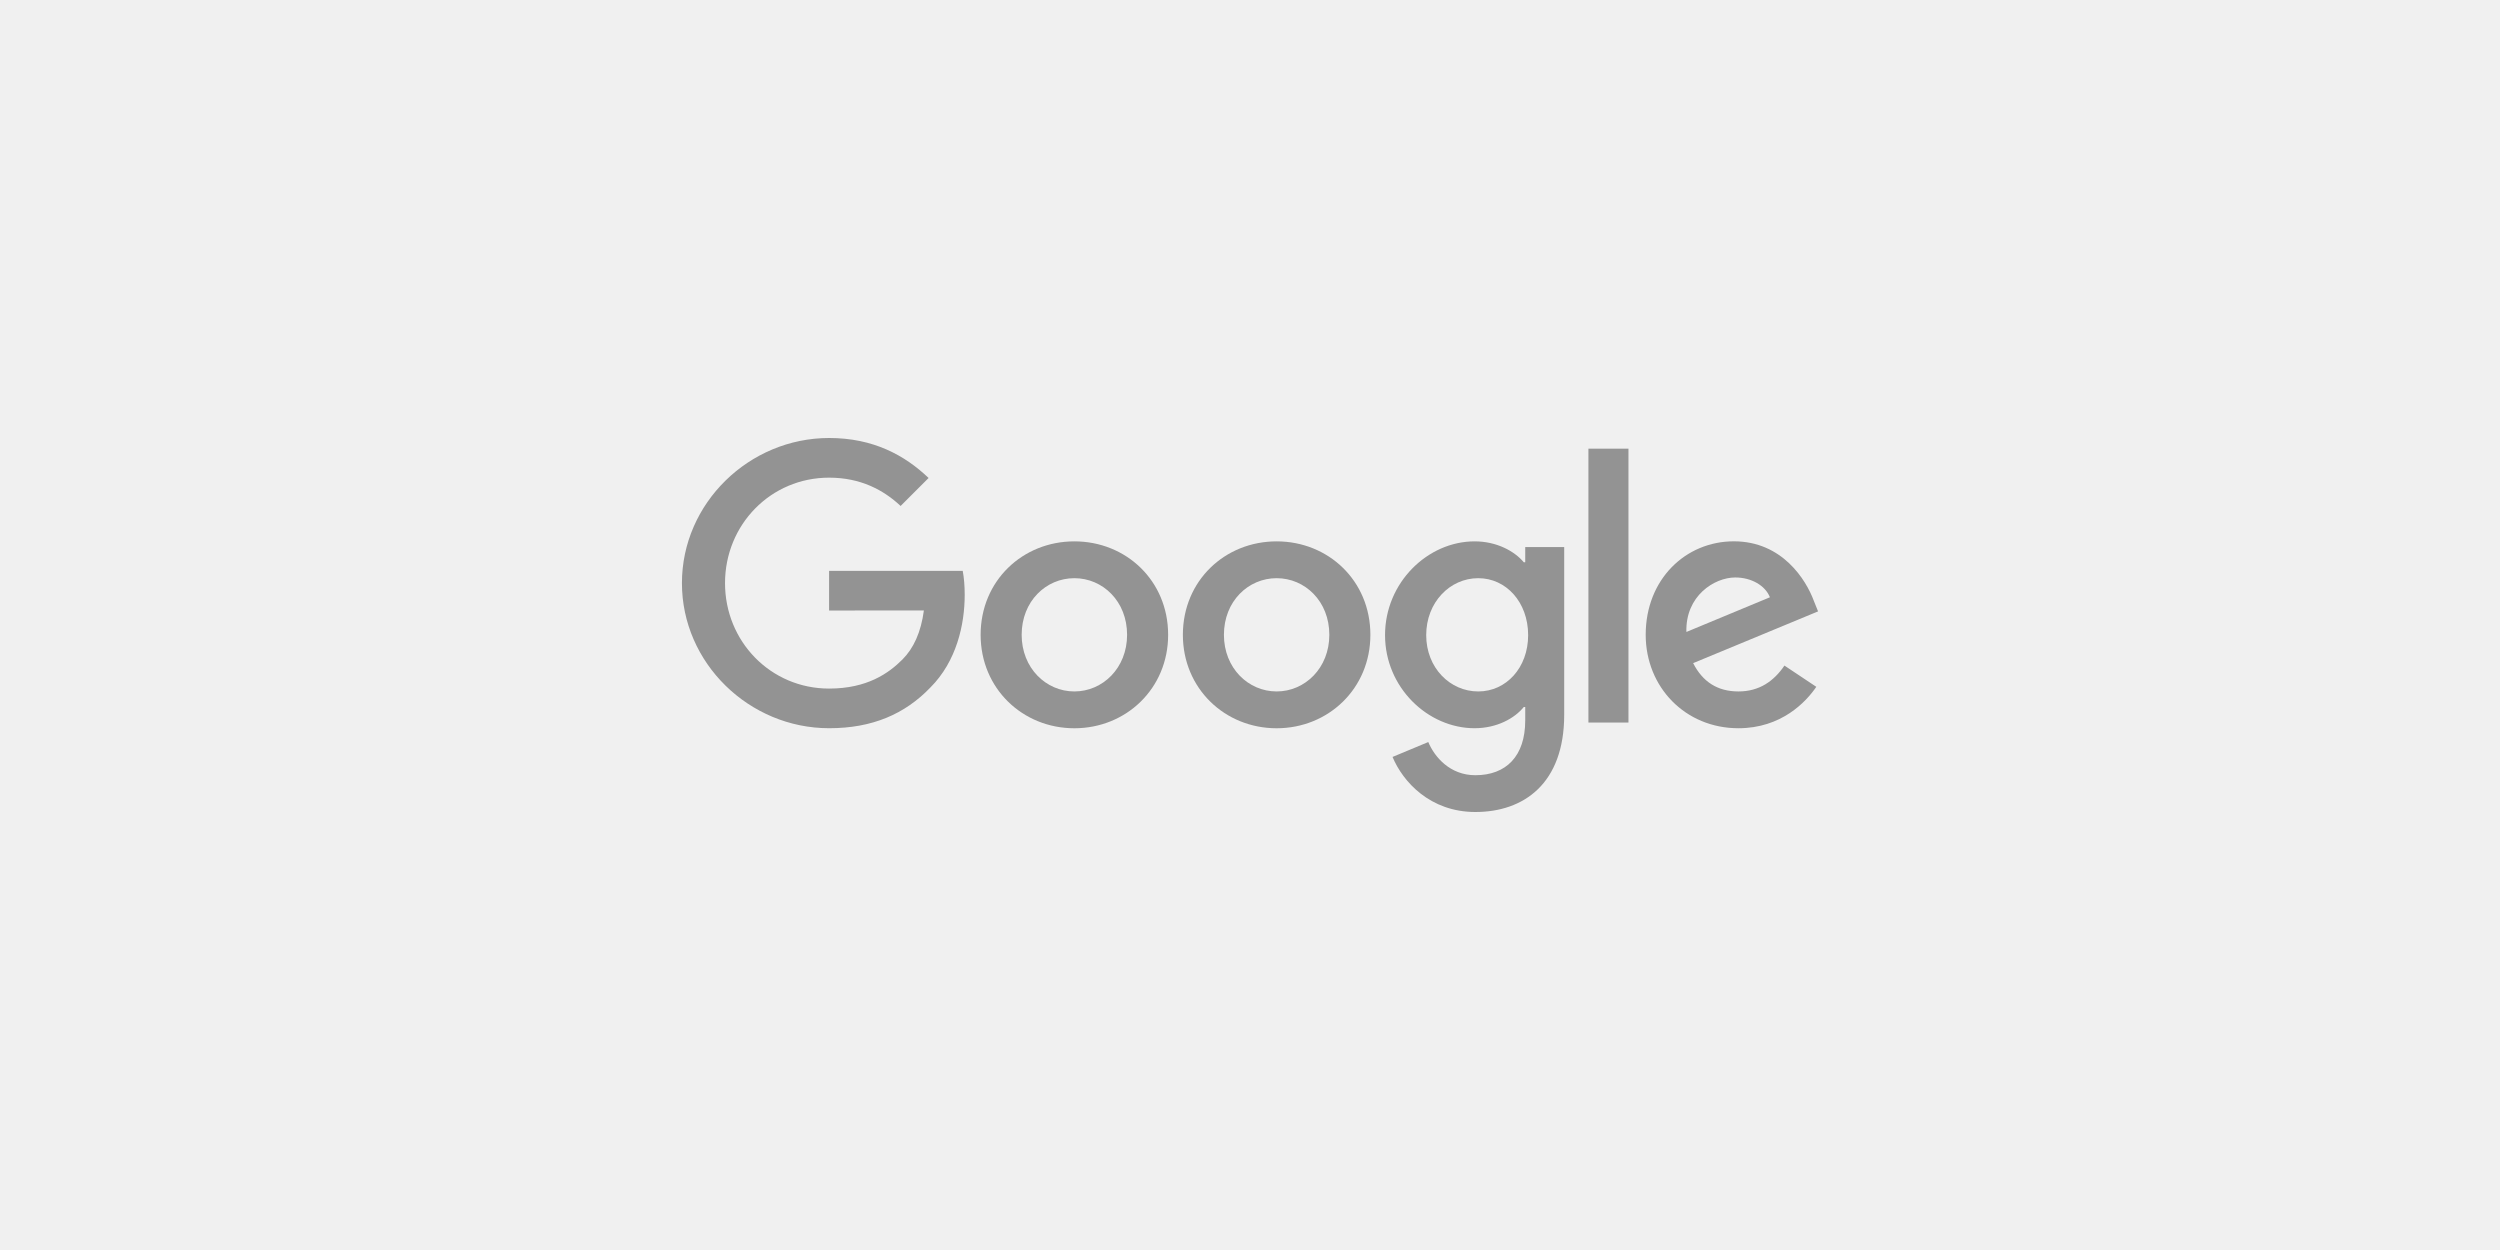
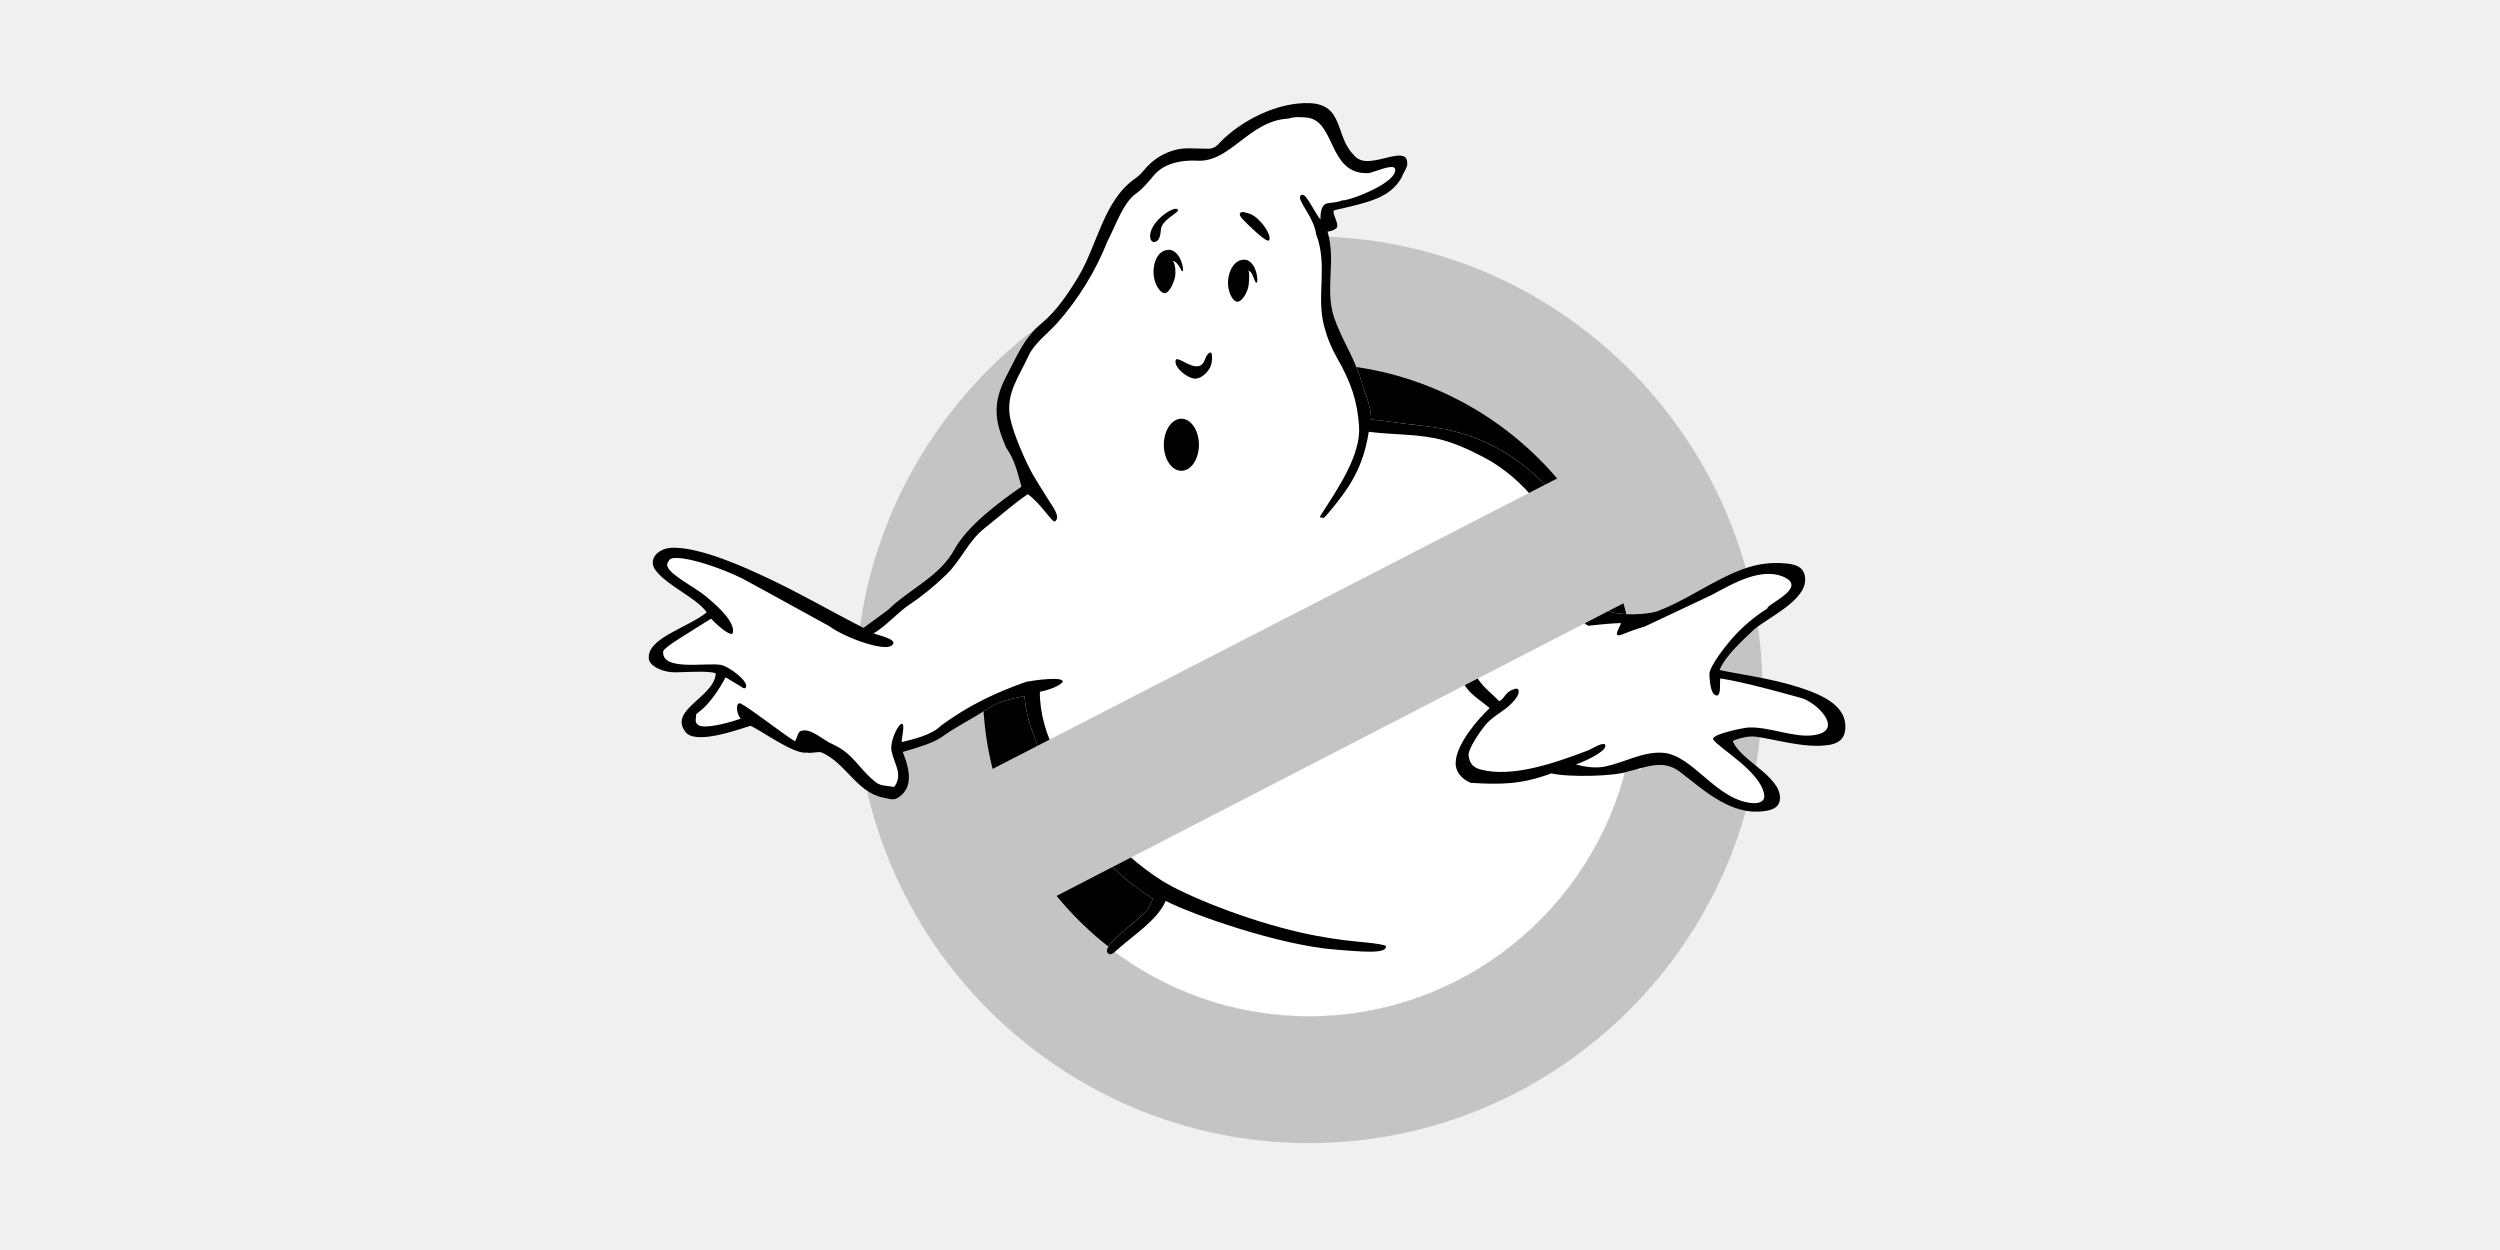
<svg xmlns="http://www.w3.org/2000/svg" width="176" height="88" viewBox="0 0 176 88" fill="none">
-   <path d="M82.237 44.691C82.237 48.479 79.273 51.27 75.636 51.27C72 51.27 69.036 48.479 69.036 44.691C69.036 40.877 72 38.112 75.636 38.112C79.273 38.112 82.237 40.877 82.237 44.691ZM79.347 44.691C79.347 42.324 77.63 40.704 75.636 40.704C73.643 40.704 71.925 42.324 71.925 44.691C71.925 47.035 73.643 48.678 75.636 48.678C77.63 48.678 79.347 47.032 79.347 44.691Z" fill="#939393" />
-   <path d="M96.475 44.691C96.475 48.479 93.511 51.27 89.875 51.27C86.238 51.27 83.274 48.479 83.274 44.691C83.274 40.879 86.238 38.112 89.875 38.112C93.511 38.112 96.475 40.877 96.475 44.691ZM93.585 44.691C93.585 42.324 91.868 40.704 89.875 40.704C87.881 40.704 86.164 42.324 86.164 44.691C86.164 47.035 87.881 48.678 89.875 48.678C91.868 48.678 93.585 47.032 93.585 44.691Z" fill="#939393" />
-   <path d="M110.12 38.509V50.321C110.12 55.18 107.254 57.165 103.867 57.165C100.678 57.165 98.759 55.032 98.035 53.288L100.551 52.24C100.998 53.311 102.096 54.575 103.864 54.575C106.032 54.575 107.376 53.237 107.376 50.719V49.773H107.275C106.628 50.57 105.382 51.267 103.81 51.267C100.521 51.267 97.507 48.402 97.507 44.715C97.507 41.001 100.521 38.112 103.81 38.112C105.38 38.112 106.626 38.809 107.275 39.583H107.376V38.512H110.12V38.509ZM107.581 44.715C107.581 42.398 106.036 40.704 104.069 40.704C102.076 40.704 100.405 42.398 100.405 44.715C100.405 47.008 102.076 48.678 104.069 48.678C106.036 48.678 107.581 47.008 107.581 44.715Z" fill="#939393" />
-   <path d="M114.644 31.586V50.867H111.825V31.586H114.644Z" fill="#939393" />
-   <path d="M125.625 46.857L127.868 48.352C127.144 49.422 125.399 51.268 122.386 51.268C118.648 51.268 115.857 48.378 115.857 44.688C115.857 40.776 118.672 38.109 122.062 38.109C125.477 38.109 127.147 40.826 127.692 42.294L127.992 43.042L119.197 46.685C119.87 48.005 120.918 48.678 122.386 48.678C123.857 48.678 124.878 47.954 125.625 46.857ZM118.722 44.49L124.602 42.048C124.278 41.227 123.305 40.654 122.16 40.654C120.692 40.654 118.648 41.95 118.722 44.49Z" fill="#939393" />
-   <path d="M58.369 42.98V40.188H67.776C67.867 40.675 67.915 41.25 67.915 41.873C67.915 43.967 67.343 46.557 65.497 48.402C63.703 50.271 61.41 51.267 58.372 51.267C52.742 51.267 48.008 46.681 48.008 41.051C48.008 35.421 52.742 30.835 58.372 30.835C61.487 30.835 63.706 32.057 65.373 33.65L63.403 35.62C62.208 34.499 60.588 33.627 58.369 33.627C54.258 33.627 51.042 36.94 51.042 41.051C51.042 45.163 54.258 48.476 58.369 48.476C61.036 48.476 62.555 47.405 63.528 46.432C64.317 45.643 64.836 44.516 65.041 42.977L58.369 42.98Z" fill="#939393" />
+   <g clip-path="url(#clip0_2063_28504)">
+     <path fill-rule="evenodd" clip-rule="evenodd" d="M92.153 16.636C109.733 16.636 124.072 30.974 124.072 48.555C124.072 66.136 109.733 80.475 92.153 80.475C74.572 80.475 60.234 66.136 60.234 48.555C60.234 30.975 74.572 16.636 92.153 16.636Z" fill="#C4C4C4" />
+     <path fill-rule="evenodd" clip-rule="evenodd" d="M92.153 25.595C104.798 25.595 115.113 35.909 115.113 48.555C115.113 61.202 104.798 71.516 92.153 71.516C79.506 71.516 69.192 61.202 69.192 48.555C69.192 35.909 79.506 25.595 92.153 25.595Z" fill="black" />
+     <path d="M115.539 53.997C116.495 53.693 117.299 53.598 118.273 54.341C119.694 55.423 121.583 57.213 123.722 57.139C124.492 57.113 125.313 56.985 125.313 56.173C125.314 54.616 122.526 53.527 121.989 52.173C122.206 52.033 122.935 51.848 123.236 51.856C123.952 51.774 126.378 52.566 128.094 52.503C129.063 52.468 129.852 52.3 129.911 51.278C130 49.759 128.49 48.977 126.689 48.396C124.582 47.715 122.065 47.402 121.065 47.165C121.467 46.185 122.547 45.205 123.511 44.297C124.442 43.495 127.046 42.318 127.081 40.856C127.106 39.844 126.328 39.697 125.506 39.647C123.776 39.541 122.476 40.069 120.994 40.829C119.579 41.555 118.206 42.45 116.699 43.018C116.306 43.155 115.629 43.237 114.955 43.243C114.239 43.251 113.527 43.173 113.171 42.989C112.475 42.559 112.153 40.857 112.033 40.082C111.484 36.534 108.452 33.198 105.418 31.552C103.074 30.281 101.191 30.078 98.984 29.84C98.172 29.752 97.338 29.58 96.526 29.537C96.525 28.555 96.058 27.597 95.779 26.655C95.329 25.134 94.432 23.853 93.924 22.351C93.258 20.382 94.079 18.331 93.458 16.3C93.693 16.296 94.139 16.136 94.146 15.922C94.162 15.514 93.713 14.906 93.945 14.798C96.462 14.223 97.82 13.929 98.667 12.514L98.666 12.514C98.791 12.177 98.939 12.002 99.064 11.665C99.096 11.28 99.005 11.081 98.827 11.006C98.243 10.764 97.059 11.399 96.123 11.329C95.961 11.321 95.802 11.277 95.659 11.201C95.515 11.126 95.39 11.019 95.291 10.89C93.976 9.574 94.626 7.341 92.175 7.258C89.921 7.182 87.396 8.482 85.923 9.987C85.462 10.572 85.056 10.462 84.79 10.462C84.087 10.463 83.453 10.382 82.85 10.524C81.969 10.732 81.189 11.177 80.478 12.042C80.311 12.246 80.116 12.427 79.899 12.577C77.687 14.125 77.243 17.282 75.907 19.492C75.216 20.637 74.376 21.897 73.338 22.75C72.063 23.799 71.602 25.051 70.864 26.439C69.813 28.418 70.038 29.67 70.83 31.521C71.437 32.375 71.59 33.152 71.907 34.257C70.331 35.352 68.103 37.003 67.186 38.681C66.137 40.605 64.004 41.462 62.506 42.941C61.967 43.327 61.33 43.812 60.791 44.198C58.399 42.984 56.07 41.614 53.609 40.489C52.893 40.162 49.275 38.437 47.239 38.566C46.296 38.626 45.576 39.402 46.166 40.164C47.036 41.29 49.012 42.064 49.755 43.107C48.436 44.188 45.518 44.916 45.676 46.382C45.728 46.869 46.615 47.361 47.628 47.33C48.865 47.292 49.912 47.235 50.388 47.397C50.362 48.489 48.839 49.306 48.238 50.15C47.943 50.562 47.856 50.999 48.245 51.516C48.935 52.482 52.036 51.339 52.841 51.094C53.733 51.514 55.898 53.126 56.819 52.981C57.147 53.053 57.508 52.895 57.835 52.968C59.582 53.74 60.308 55.791 62.194 56.155C62.574 56.229 62.915 56.392 63.268 56.127C64.247 55.459 64.11 54.308 63.558 52.936C64.374 52.688 65.641 52.362 66.32 51.871V51.872C67.32 51.15 68.44 50.614 69.469 49.935C70.337 49.362 71.126 49.212 72.124 49.005C72.201 49.971 72.429 50.867 72.781 51.769C73.255 52.986 73.626 54.402 74.276 55.52C75.957 58.416 78.209 61.558 81.172 63.261L81.061 63.498L80.825 63.999H80.826C80.458 64.532 78.467 65.895 78.019 66.669C81.922 69.724 86.83 71.549 92.153 71.549C102.992 71.549 112.122 63.981 114.527 53.859L115.503 54.224L115.539 53.997Z" fill="white" />
+     <path d="M82.77 25.353C82.859 25.054 83.696 25.838 84.305 25.787C84.508 25.77 84.703 25.654 84.816 25.334C84.935 24.997 85.101 24.809 85.234 24.817C85.338 24.824 85.372 25.297 85.263 25.684C85.141 26.123 84.591 26.678 84.119 26.654C83.558 26.625 82.624 25.846 82.77 25.353ZM87.889 19.045C87.966 19.252 87.952 19.488 87.911 20.017C87.869 20.545 87.426 21.261 87.104 21.242C86.782 21.224 86.384 20.509 86.458 19.711C86.518 19.06 86.91 18.214 87.674 18.286C87.932 18.311 88.177 18.548 88.327 18.864C88.478 19.18 88.531 19.575 88.513 19.792C88.507 19.88 88.464 19.894 88.441 19.896C88.403 19.9 88.372 19.851 88.319 19.718C88.23 19.493 88.145 19.145 87.889 19.045ZM82.572 18.365C82.665 18.517 82.751 18.685 82.751 19.214C82.751 19.742 82.334 20.631 82.005 20.642C81.677 20.654 81.205 19.965 81.205 19.148C81.205 18.481 81.501 17.587 82.309 17.587C82.573 17.587 82.844 17.805 83.025 18.112C83.208 18.419 83.298 18.812 83.286 19.037C83.287 19.116 83.193 19.1 83.171 19.037C83.127 18.94 83.076 18.846 83.017 18.757C82.896 18.572 82.731 18.384 82.572 18.365ZM83.169 29.477C83.85 29.477 84.405 30.302 84.405 31.311C84.405 32.322 83.85 33.146 83.169 33.146C82.488 33.146 81.933 32.322 81.933 31.311C81.933 30.302 82.488 29.477 83.169 29.477ZM63.455 50.963C63.773 50.878 63.439 52.029 63.486 52.243C64.33 52.033 65.579 51.751 66.235 51.096C68.247 49.603 70.258 48.692 72.269 47.993C72.725 47.908 74.986 47.571 74.803 48.03C74.536 48.316 73.854 48.574 73.205 48.699C73.192 50.148 73.652 51.826 74.426 53.179C75.8 56.618 78.615 59.99 81.774 61.982C83.477 63.056 87.689 64.759 91.482 65.63C94.878 66.408 96.637 66.266 97.556 66.582C97.754 67.223 95.54 66.961 94.127 66.861C90.052 66.572 83.769 64.32 82.066 63.422C81.495 64.776 79.73 65.885 78.668 66.85C78.401 67.093 78.134 67.335 77.959 67.052C77.604 66.477 80.383 64.641 80.827 64H80.825L81.172 63.262C78.21 61.559 75.958 58.417 74.276 55.522C73.627 54.404 73.255 52.988 72.781 51.771C72.43 50.869 72.202 49.973 72.124 49.007C71.127 49.213 70.337 49.364 69.469 49.937C68.44 50.615 67.321 51.151 66.321 51.874V51.873C65.641 52.364 64.375 52.689 63.558 52.938C64.111 54.31 64.248 55.46 63.269 56.129C62.916 56.393 62.574 56.23 62.194 56.157C60.309 55.792 59.583 53.742 57.836 52.969C57.508 52.897 57.147 53.055 56.82 52.983C55.898 53.128 53.734 51.515 52.842 51.095C52.036 51.34 48.935 52.484 48.246 51.517C47.857 51 47.944 50.563 48.238 50.151C48.84 49.308 50.362 48.49 50.388 47.398C49.912 47.236 48.865 47.293 47.629 47.331C46.616 47.363 45.728 46.871 45.676 46.383C45.519 44.917 48.437 44.189 49.756 43.108C49.013 42.065 47.036 41.291 46.166 40.166C45.576 39.403 46.296 38.627 47.24 38.567C49.276 38.438 52.893 40.163 53.61 40.491C56.071 41.616 58.399 42.986 60.792 44.2C61.33 43.813 61.968 43.329 62.507 42.942C64.004 41.464 66.137 40.607 67.187 38.683C68.104 37.004 70.332 35.354 71.908 34.258C71.591 33.153 71.437 32.377 70.831 31.523C70.039 29.672 69.814 28.42 70.865 26.441C71.602 25.052 72.064 23.801 73.338 22.752C74.376 21.898 75.216 20.639 75.908 19.494C77.244 17.284 77.688 14.127 79.9 12.578C80.117 12.428 80.311 12.248 80.478 12.043C81.189 11.178 81.969 10.734 82.85 10.525C83.454 10.383 84.087 10.464 84.791 10.464C85.057 10.464 85.462 10.574 85.923 9.988C87.397 8.484 89.922 7.183 92.176 7.26C94.626 7.343 93.977 9.575 95.292 10.891C95.39 11.021 95.516 11.127 95.659 11.203C95.803 11.278 95.961 11.322 96.124 11.331C97.06 11.401 98.243 10.765 98.827 11.008C99.006 11.082 99.097 11.282 99.064 11.667C98.939 12.004 98.791 12.178 98.667 12.515L98.668 12.516C97.82 13.93 96.462 14.225 93.945 14.8C93.713 14.907 94.162 15.515 94.147 15.924C94.139 16.138 93.693 16.297 93.458 16.302C94.08 18.333 93.259 20.383 93.924 22.352C94.433 23.854 95.33 25.135 95.78 26.656C96.059 27.598 96.526 28.556 96.527 29.539C97.338 29.581 98.173 29.754 98.985 29.841C101.191 30.079 103.075 30.282 105.418 31.554C108.452 33.2 111.485 36.535 112.034 40.084C112.154 40.859 112.476 42.561 113.171 42.99C113.528 43.174 114.239 43.251 114.956 43.245C115.63 43.238 116.307 43.157 116.699 43.02C118.207 42.451 119.58 41.556 120.995 40.831C122.476 40.071 123.776 39.542 125.506 39.648C126.329 39.698 127.107 39.846 127.082 40.858C127.047 42.32 124.443 43.497 123.511 44.299C122.548 45.206 121.468 46.187 121.066 47.166C122.065 47.404 124.583 47.716 126.69 48.397C128.491 48.979 130.001 49.76 129.912 51.279C129.852 52.301 129.063 52.469 128.095 52.504C126.378 52.568 123.952 51.775 123.237 51.858C122.936 51.849 122.206 52.034 121.99 52.175C122.527 53.529 125.314 54.618 125.313 56.175C125.313 56.986 124.493 57.114 123.723 57.14C121.584 57.214 119.695 55.425 118.274 54.343C117.074 53.428 115.929 54.01 114.643 54.3C113.732 54.671 110.288 54.726 109.22 54.445C107.154 55.21 105.756 55.247 103.541 55.114C102.849 54.823 102.467 54.295 102.478 53.716C102.503 52.345 104.144 50.539 104.873 49.851C103.882 49.013 103.121 48.731 102.767 47.368C102.574 46.622 102.905 45.9 103.249 46.521C103.298 46.61 103.596 46.633 103.633 46.785C103.992 48.154 104.674 48.459 105.537 49.361C105.976 49.19 105.875 48.709 106.698 48.484C106.953 48.446 106.974 48.725 106.828 48.995C106.638 49.342 106.213 49.717 106.087 49.817C105.573 50.228 104.986 50.524 104.525 51.094C104.219 51.473 103.337 52.729 103.387 53.186C103.46 53.845 103.827 54.071 104.277 54.185C106.458 54.74 109.374 53.754 111.724 52.857C112.16 52.69 112.607 52.337 112.964 52.378C113.317 52.76 111.878 53.479 110.947 53.817C111.669 54.018 112.383 54.097 113.049 53.953C114.411 53.658 115.661 52.9 117.061 52.995C119.176 53.139 120.813 56.335 123.359 56.537C123.391 56.539 123.421 56.541 123.452 56.542C123.912 56.556 124.285 56.389 124.197 55.913C123.896 54.288 121.063 52.707 120.616 52.068C120.367 51.712 122.783 51.221 123.131 51.212C124.614 51.171 126.259 51.935 127.626 51.764C129.953 51.473 127.902 49.433 126.789 49.132C125.043 48.659 122.914 48.052 121.105 47.757C121.057 48.213 121.169 48.828 120.899 48.967C120.479 48.973 120.375 48.223 120.342 47.473C120.318 46.927 121.537 45.408 121.896 44.999C122.624 44.163 123.471 43.438 124.41 42.847C124.41 42.519 127.095 41.45 125.731 40.692C124.065 39.811 121.914 41.14 120.44 41.916L115.808 44.099C115.091 44.315 114.82 44.432 114.12 44.691C113.487 44.906 114.08 44.096 114.116 43.862C113.444 43.881 112.577 43.969 111.818 44.052C110.69 43.563 111.092 40.846 110.632 39.631C109.477 36.606 107.31 33.678 104.457 32.192C103.323 31.602 102.183 31.075 100.945 30.836C99.45 30.548 97.846 30.597 96.363 30.398C95.952 32.921 95.064 34.302 93.41 36.243C93.17 36.525 93.159 36.49 93.097 36.433C93.06 36.4 92.797 36.553 93.021 36.208C94.286 34.258 95.812 31.986 95.678 29.997C95.557 28.216 95.094 26.901 94.195 25.321C93.724 24.493 93.422 23.741 93.215 22.949C92.649 20.784 93.504 18.702 92.65 16.467C92.523 15.486 91.727 14.584 91.529 14.004C91.442 13.747 91.704 13.591 91.908 13.838C92.299 14.313 92.57 14.977 92.962 15.453C92.946 14.955 93.041 14.419 93.396 14.328C93.695 14.252 94.146 14.271 94.491 14.105C94.834 14.191 98.404 12.896 98.215 11.893C98.137 11.48 96.693 12.142 96.363 12.185V12.186C96.31 12.19 96.257 12.192 96.204 12.192C93.473 12.191 94.031 8.433 91.962 8.275C91.601 8.247 91.184 8.195 90.709 8.348C87.949 8.484 86.611 11.437 84.308 11.312C83.25 11.255 81.977 11.46 81.241 12.336C80.887 12.757 80.431 13.308 79.981 13.624C79.06 14.268 78.532 15.918 77.953 17.011C77.157 19.049 75.888 21.101 74.437 22.729C73.814 23.427 72.803 24.184 72.416 25.035C71.744 26.514 70.791 27.695 71.111 29.403C71.317 30.504 72.237 32.587 72.723 33.426C72.904 33.739 73.377 34.507 73.821 35.204C74.213 35.819 74.666 36.42 74.269 36.705C74.09 36.834 73.228 35.373 72.349 34.789C71.249 35.56 70.307 36.397 69.268 37.225C68.139 38.126 67.66 39.454 66.607 40.466C65.82 41.22 65.001 41.91 64.093 42.515C63.194 43.114 62.42 44.04 61.497 44.596C61.723 44.69 63.06 44.967 62.884 45.324C62.664 45.772 61.487 45.456 60.871 45.26C59.893 44.948 58.882 44.458 58.369 44.074C57.772 43.751 52.501 40.842 52.197 40.695C50.729 39.981 48.712 39.314 47.718 39.285C47.387 39.275 47.155 39.293 47.069 39.506C47.018 39.559 46.985 39.627 46.973 39.7C46.961 39.773 46.972 39.847 47.003 39.914C47.258 40.528 48.926 41.339 49.688 41.979C50.071 42.301 51.746 43.628 51.6 44.525C51.532 44.938 50.41 43.955 50.065 43.552C49.494 43.894 48.812 44.345 48.245 44.693V44.692C48.053 44.81 46.557 45.715 46.687 45.91C46.626 47.254 49.754 46.627 50.743 46.81C51.389 46.929 52.877 48.107 52.466 48.439C52.358 48.517 52.197 48.341 52.022 48.246C51.637 48.04 51.184 47.713 51.073 47.692C50.703 48.422 49.995 49.484 49.362 49.992C49.335 50.014 48.985 50.288 48.999 50.314L49.006 50.463C48.902 50.877 49.074 51.067 49.384 51.123C50.065 51.246 51.609 50.788 52.15 50.594C51.785 50.194 51.807 49.361 52.154 49.534C52.802 49.857 55.104 51.66 55.964 52.188C56.16 51.901 56.142 51.563 56.365 51.47C57.034 51.193 57.896 52.075 58.595 52.384C60.117 53.057 60.461 54.157 61.691 55.096C62.027 55.352 62.552 55.314 62.952 55.404C63.596 54.515 62.953 53.801 62.776 52.918C62.602 52.242 63.209 51.029 63.455 50.963ZM81.688 16.491C81.623 16.858 81.465 17.008 81.27 17.037C81.094 17.063 80.933 16.864 80.974 16.509C81.056 15.782 81.924 15.013 82.475 14.777C82.726 14.668 82.923 14.664 82.929 14.821C82.935 14.971 81.784 15.525 81.735 16.119C81.719 16.243 81.704 16.367 81.688 16.491ZM87.32 14.992C87.471 14.834 87.648 14.974 87.834 15.008C88.64 15.16 89.612 16.618 89.331 16.933C89.197 17.01 88.642 16.567 88.147 16.084C87.651 15.6 87.124 15.168 87.32 14.992Z" fill="black" />
+     <path d="M115.677 41.757L111.247 32.848L65.631 56.317L69.916 65.375L115.677 41.757Z" fill="#C4C4C4" />
+   </g>
+   <defs>
+     <clipPath id="clip0_2063_28504">
+       <rect width="84.344" height="74" fill="white" transform="translate(45.6344 7)" />
+     </clipPath>
+   </defs>
</svg>
